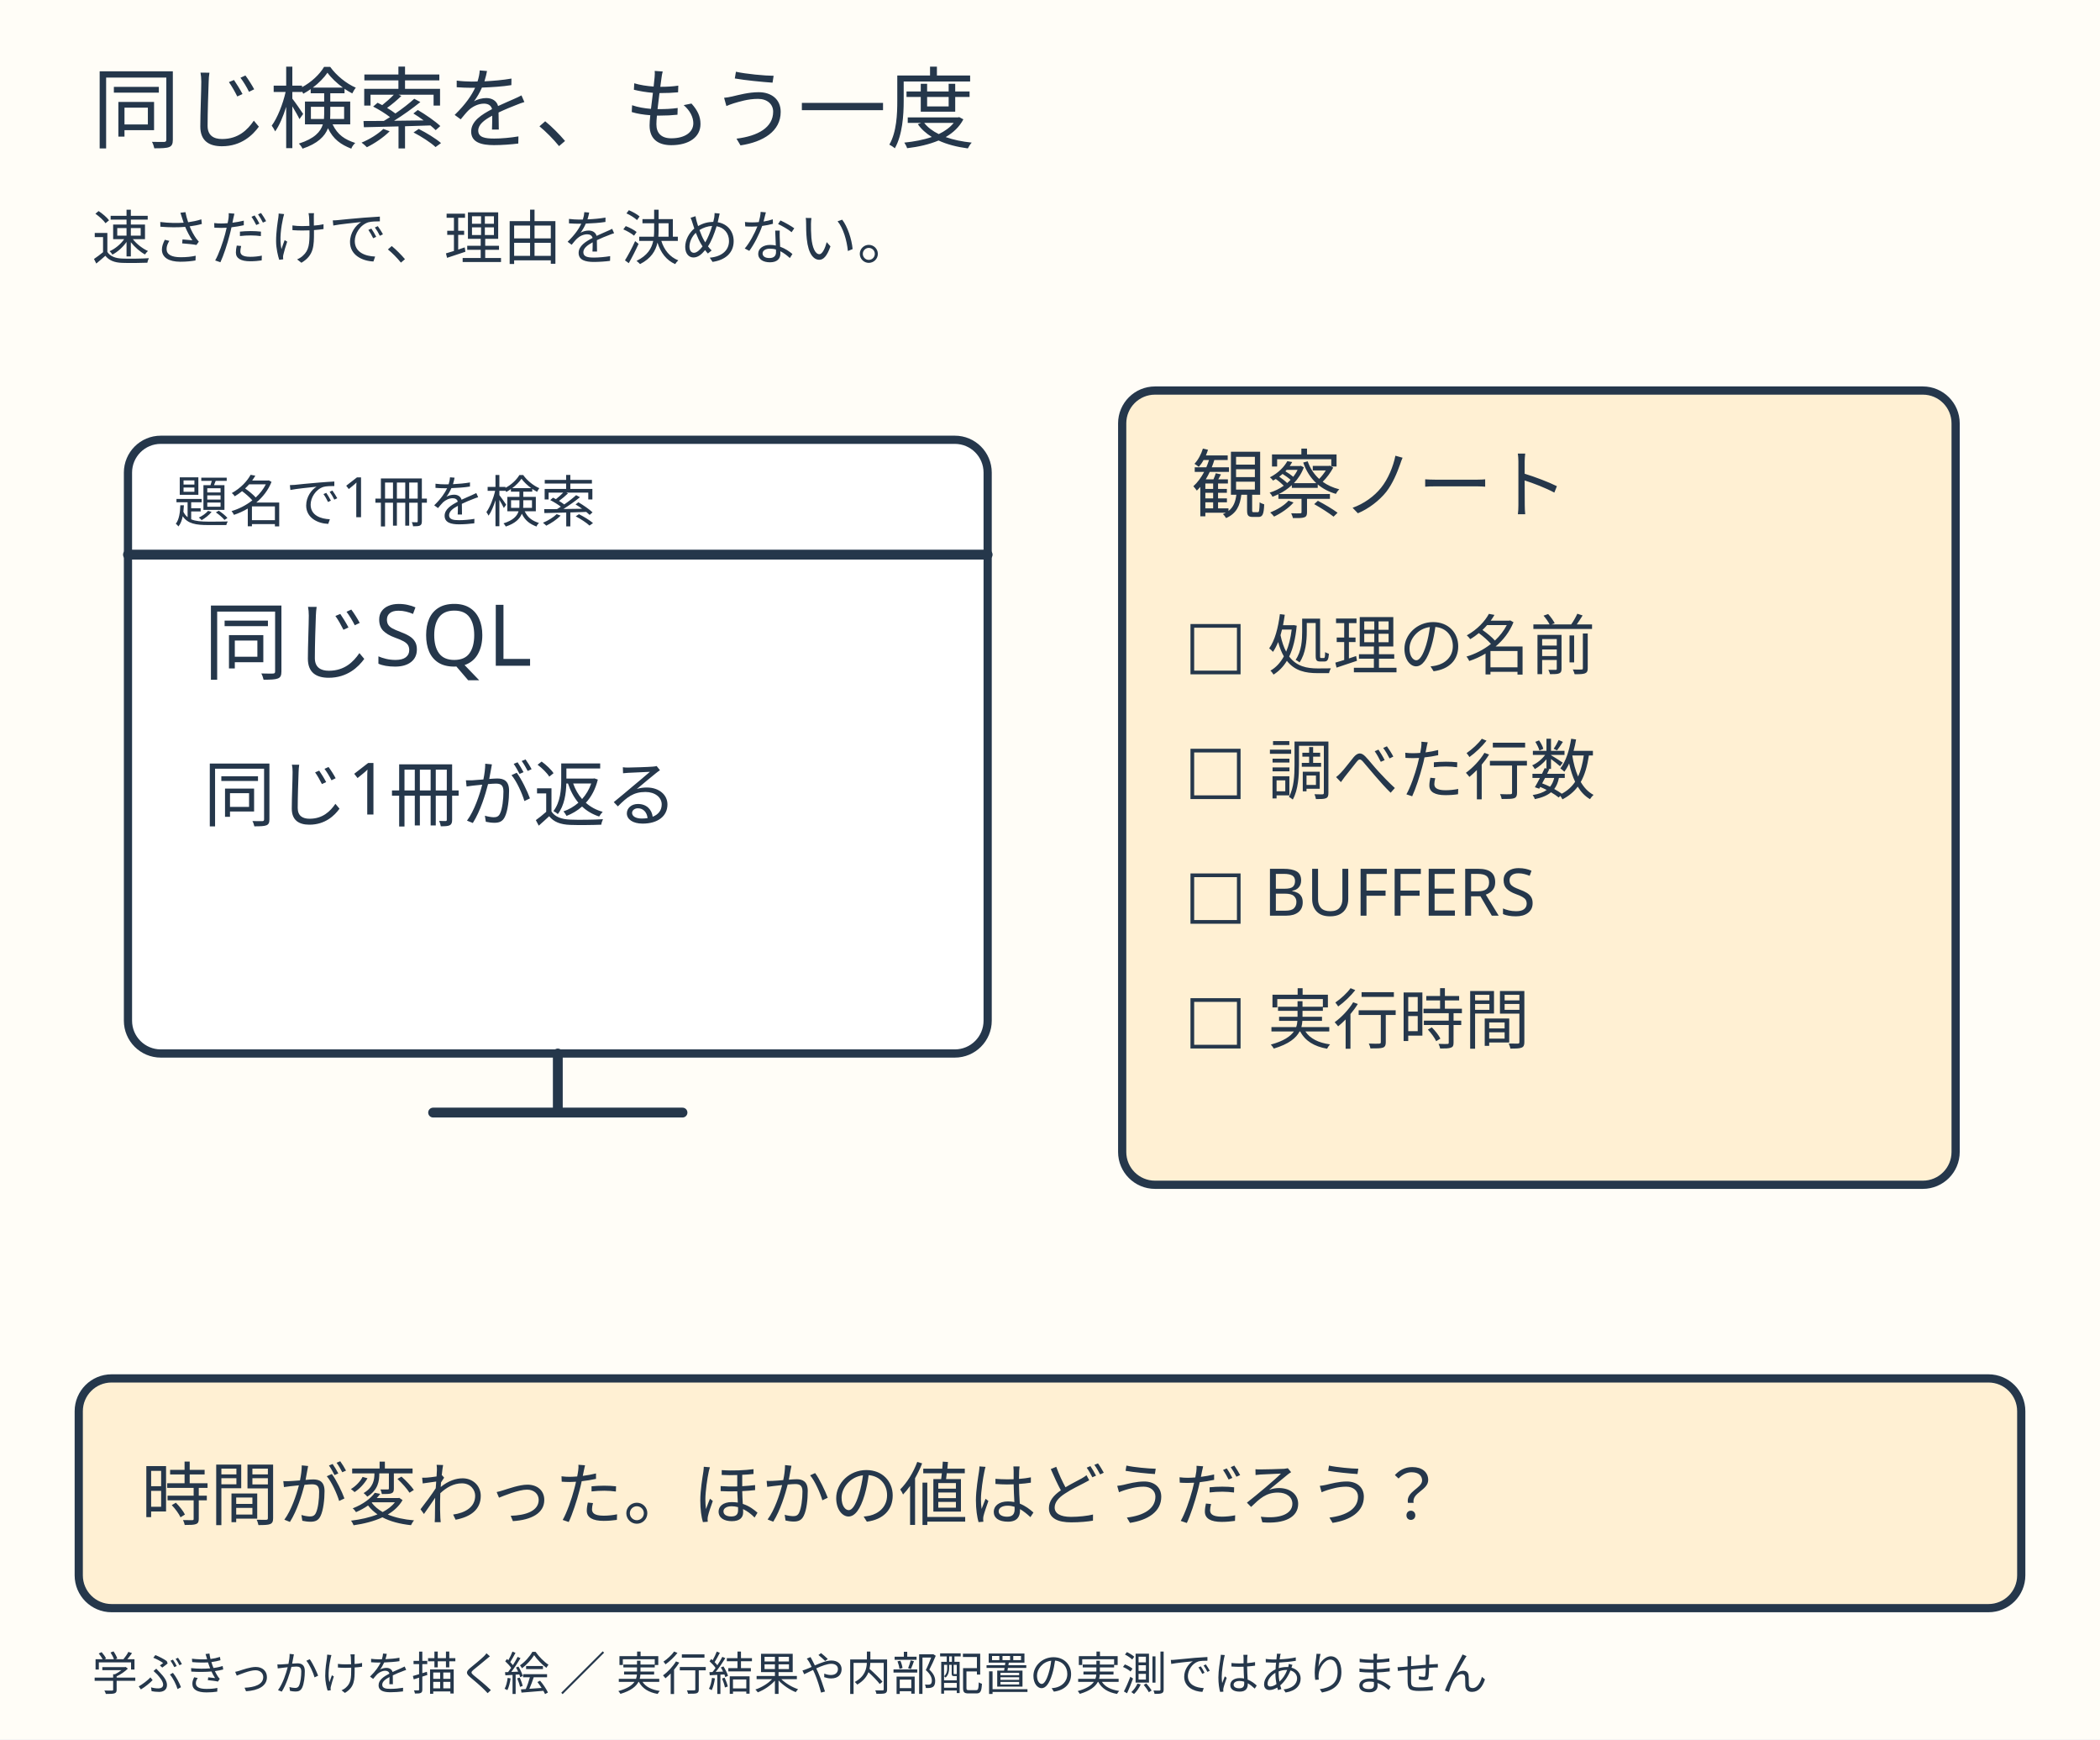
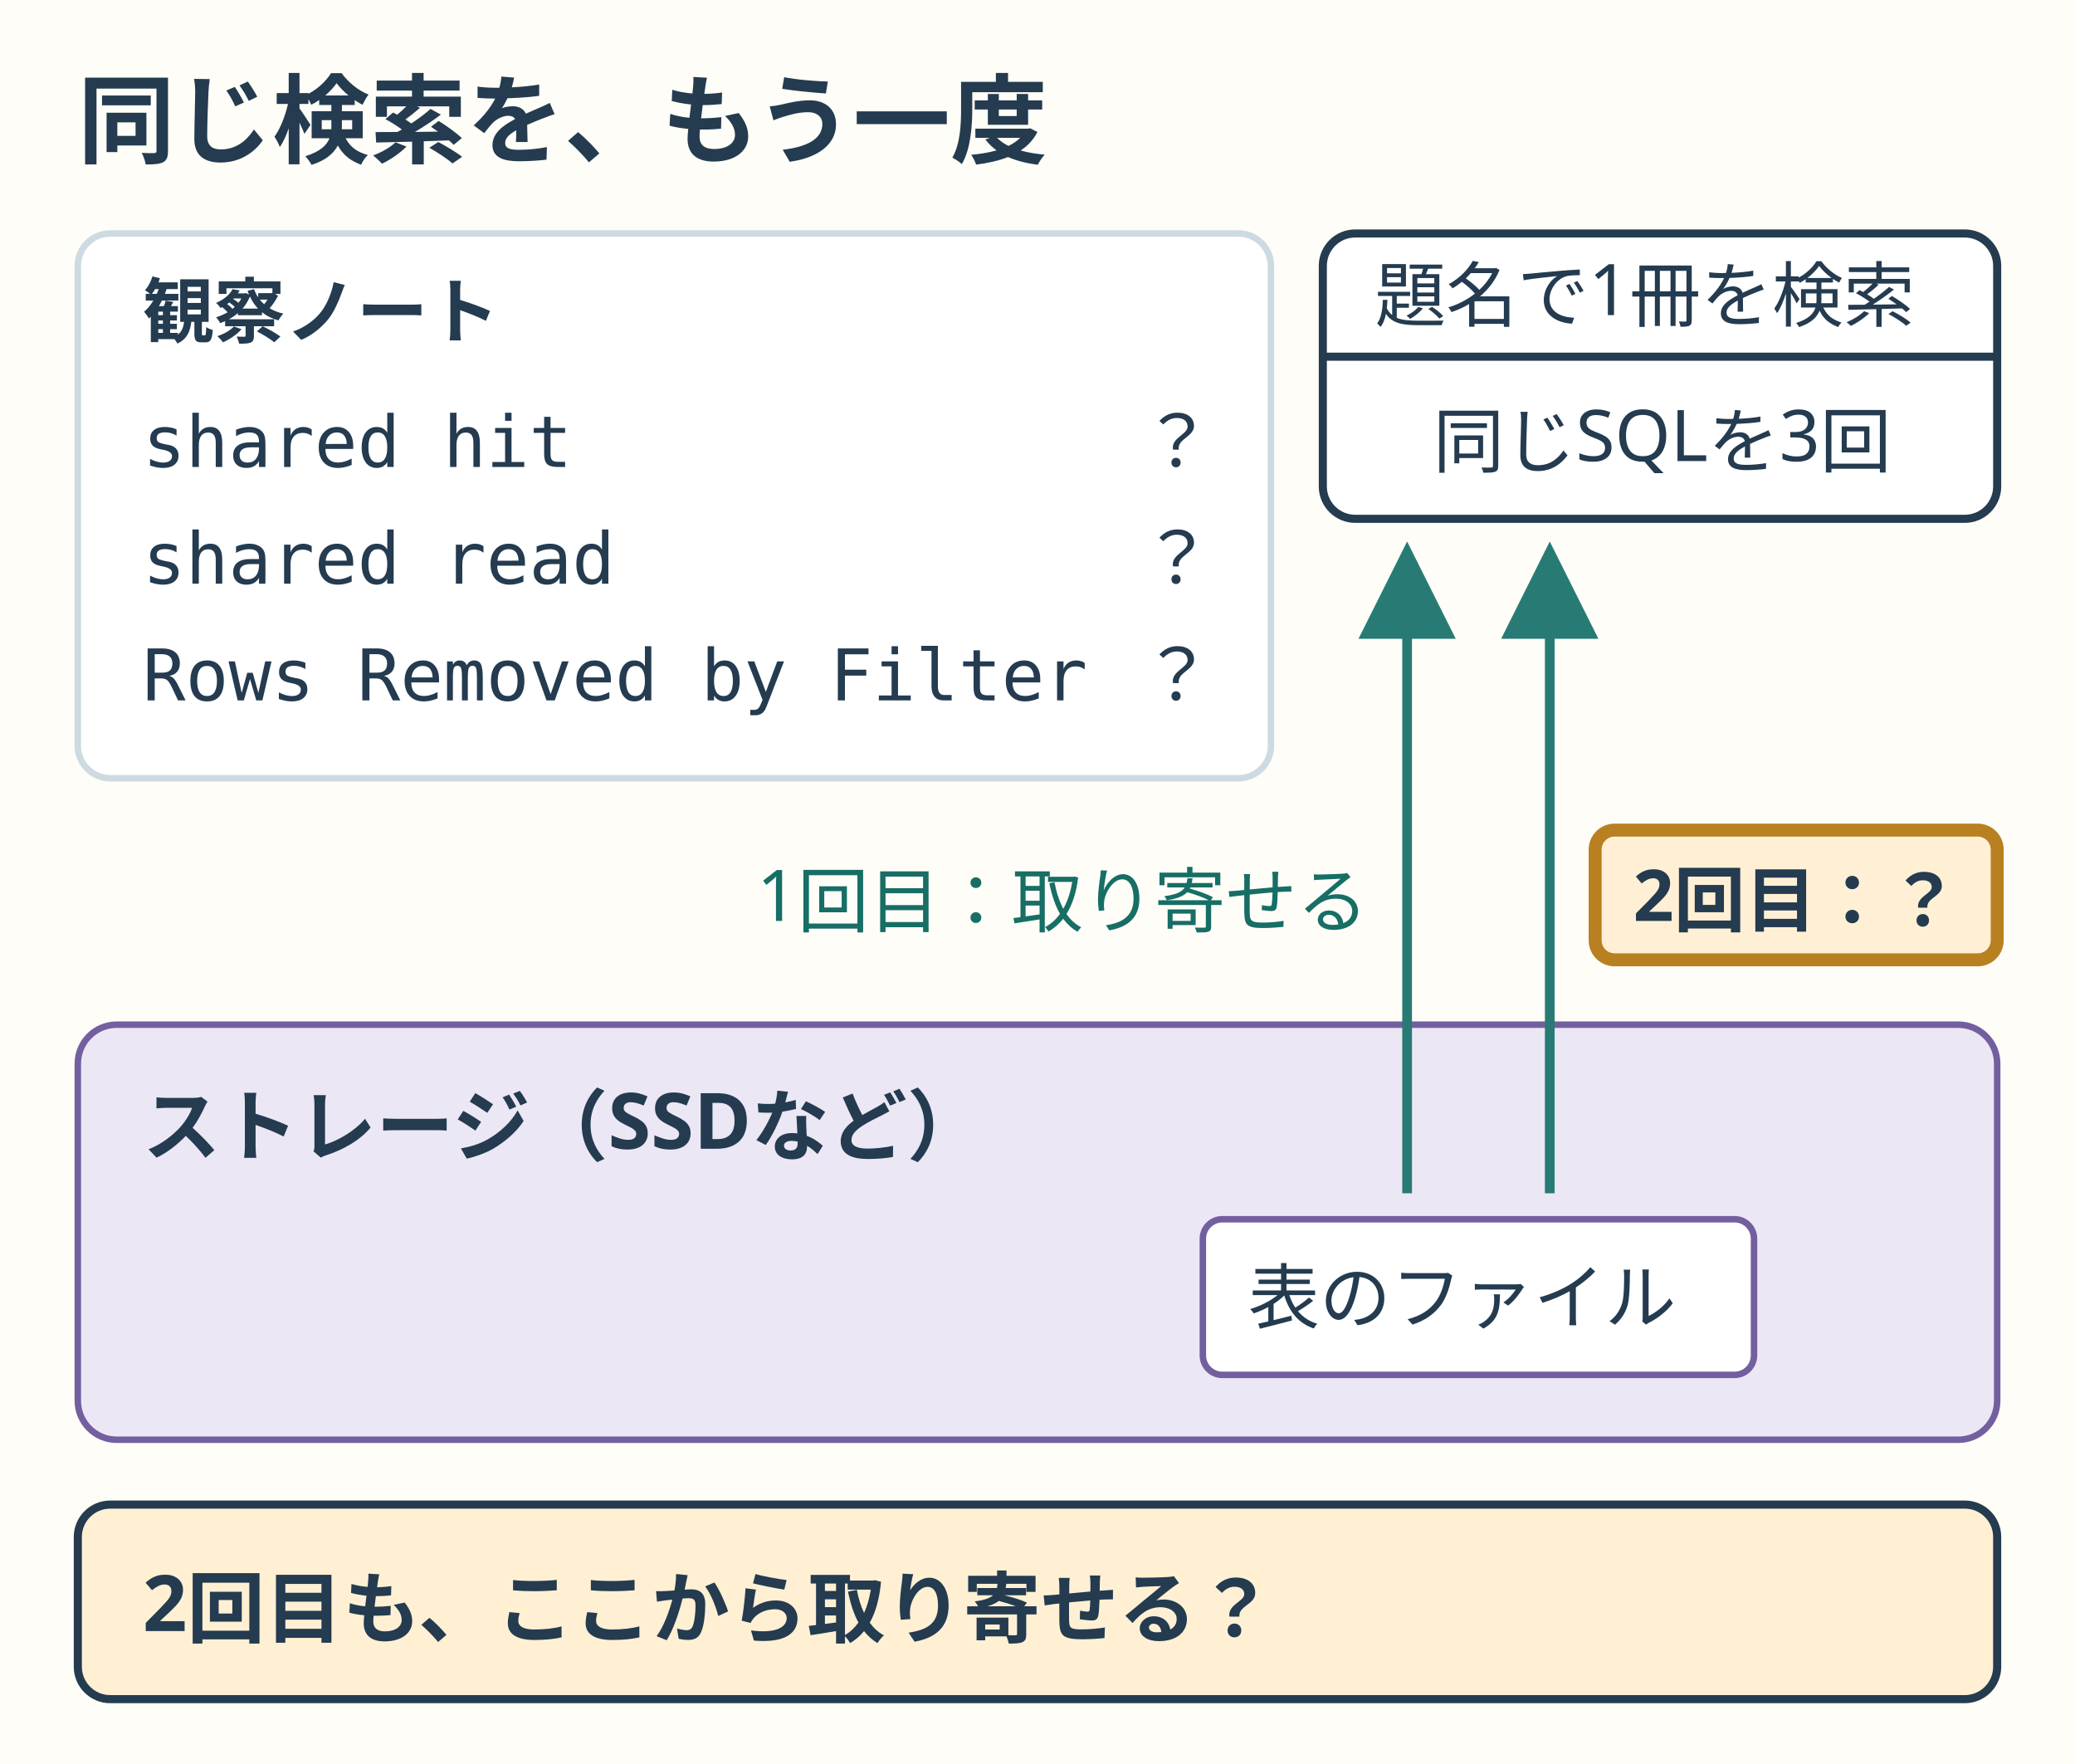
- <svg xmlns="http://www.w3.org/2000/svg" width="640" height="530" viewBox="0 0 640 530" role="img">
-   <style>text{font-family:"Hiragino Sans","Noto Sans JP",sans-serif}</style>
-   <rect width="640" height="530" fill="#fffdf7" />
-   <g id="chapter-scene">
-     <text x="28" y="43" font-size="27" fill="#25374b">同じ検索を、もう一度</text>
-     <text x="28" y="79" font-size="18" fill="#25374b">速さだけで、理由を決めない。</text>
-     <rect x="39" y="134" width="262" height="187" rx="10" fill="white" stroke="#25374b" stroke-width="2.5" />
-     <path d="M39 169 H301" fill="none" stroke="#25374b" stroke-width="3" stroke-linecap="round" stroke-linejoin="round" />
-     <text x="53" y="159" font-size="17" fill="#25374b">題名で1冊を検索</text>
-     <path d="M170.0 321 v18 m-38 0 h76" fill="none" stroke="#25374b" stroke-width="3" stroke-linecap="round" stroke-linejoin="round" />
-     <text x="62" y="205" font-size="26" fill="#25374b">同じSQL</text>
-     <text x="62" y="250" font-size="22" fill="#25374b">同じ1冊が返る</text>
-     <rect x="342" y="119" width="254" height="242" rx="10" fill="#fff0d3" stroke="#25374b" stroke-width="2.5" />
-     <text x="363" y="156" font-size="23" fill="#25374b">観察ノート</text>
-     <text x="361" y="203" font-size="20" fill="#25374b">□ 処理の名前</text>
-     <text x="361" y="241" font-size="20" fill="#25374b">□ 調べた行数</text>
-     <text x="361" y="279" font-size="20" fill="#25374b">□ BUFFERS</text>
-     <text x="361" y="317" font-size="20" fill="#25374b">□ 実行時間</text>
-     <rect x="24" y="420" width="592" height="70" rx="10" fill="#fff0d3" stroke="#25374b" stroke-width="2.5" />
-     <text x="43" y="463" font-size="21" fill="#25374b">時間が変わった。ほかの値はどうだろう？</text>
-     <text x="28" y="515" font-size="14" fill="#25374b">学ぶきっかけを描く絵 ／ 実行結果や内部配置の実測ではありません</text>
+ <svg xmlns="http://www.w3.org/2000/svg" width="640" height="544" viewBox="0 0 640 544" role="img" aria-labelledby="title">
+   <defs>
+     <marker id="flow" markerWidth="10" markerHeight="10" refX="9" refY="5" orient="auto">
+       <path d="M0 0L10 5L0 10z" fill="#277b74" />
+     </marker>
+     <marker id="req" markerWidth="10" markerHeight="10" refX="9" refY="5" orient="auto">
+       <path d="M0 0L10 5L0 10" fill="none" stroke="#945e11" stroke-width="2" />
+     </marker>
+     <marker id="ref" markerWidth="9" markerHeight="9" refX="8" refY="4.5" orient="auto">
+       <path d="M0 0L9 4.5L0 9z" fill="#7d93a3" />
+     </marker>
+   </defs>
+   <style>
+ text{font-family:"Hiragino Sans","Noto Sans JP",sans-serif;font-size:24px;fill:#243b50}
+ .h{font-size:30px;font-weight:700}.b{font-weight:700}.s{font-size:22px}.m{font-size:22px;fill:#566c7b}
+ .mono{font-family:ui-monospace,Menlo,monospace;font-size:22px}.tag{font-size:22px;font-weight:700;fill:#fff}
+ .teal{fill:#176e65}.brown{fill:#945e11}.real{fill:#176e65}.model{fill:#566c7b}
+ .panel{fill:#fff;stroke:#cedae1;stroke-width:2}.node{fill:#ecf2f8;stroke:#56738a;stroke-width:2}
+ .row{fill:#fff;stroke:#448b7c;stroke-width:2}.match{fill:#fff;stroke:#176e65;stroke-width:4}
+ .page{fill:#f7fbf9;stroke:#6d9f94;stroke-width:2}.ipage{fill:#f4f6f8;stroke:#6b7f8e;stroke-width:2}
+ .band{fill:#d5dde3;stroke:#92a7b5;stroke-width:2}.skip{fill:none;stroke:#b5c2cc;stroke-width:2;stroke-dasharray:6 5}
+ .hot{fill:#fff0d5;stroke:#b88020;stroke-width:4}.ghost{fill:#f5f7f9;stroke:#b5c2cc;stroke-width:2;stroke-dasharray:6 5}
+ .flow{fill:none;stroke:#277b74;stroke-width:3;marker-end:url(#flow)}.req{fill:none;stroke:#945e11;stroke-width:3;stroke-dasharray:8 6;marker-end:url(#req)}
+ .ref{fill:none;stroke:#7d93a3;stroke-width:2;marker-end:url(#ref)}.step{fill:#fff;stroke:#243b50;stroke-width:2.5}
+ .spine{fill:#e9f3f4;stroke:#243b50;stroke-width:1.5}
+ .work{fill:#fff;stroke:#56738a;stroke-width:2;stroke-dasharray:8 5}.val{fill:#dcefe8;stroke:#448b7c;stroke-width:2}.buffer{fill:#eaf6f1;stroke:#6d9f94;stroke-width:2}
+ .route{fill:#f4f6f8;stroke:#243b50;stroke-width:3}.leader{fill:none;stroke:#56738a;stroke-width:2}
+ .storage{fill:#ece7f5;stroke:#735f9f;stroke-width:2}.file{fill:#fff;stroke:#735f9f;stroke-width:2}
+   </style>
+   <rect width="640" height="544" fill="#fffdf7" />
+   <text x="24" y="48" class="h">同じ検索を、もう一度</text>
+   <g id="notebook">
+     <rect x="24" y="72" width="368" height="168" rx="10" class="panel" />
+     <text x="44" y="104" class="s b">観察ノート</text>
+     <text x="44" y="144" class="mono">shared hit</text>
+     <text x="352" y="144" class="s">？</text>
+     <text x="44" y="180" class="mono">shared read</text>
+     <text x="352" y="180" class="s">？</text>
+     <text x="44" y="216" class="mono">Rows Removed by Filter</text>
+     <text x="352" y="216" class="s">？</text>
  </g>
+   <g id="screen">
+     <rect x="408" y="72" width="208" height="88" rx="10" fill="#fff" stroke="#243b50" stroke-width="2.5" />
+     <path d="M408 110 H616" fill="none" stroke="#243b50" stroke-width="2.5" />
+     <text x="424" y="99" class="s">題名で1冊を検索</text>
+     <text x="442" y="144" class="s">同じSQLを3回</text>
+   </g>
+   <g id="storage">
+     <rect x="24" y="316" width="592" height="128" rx="12" class="storage" />
+     <text x="44" y="356" class="b">ストレージ（SSDなど）</text>
+     <rect x="371" y="376" width="170" height="48" rx="6" class="file" />
+     <text x="385" y="408" class="s">表のファイル</text>
+   </g>
+   <g id="fetches">
+     <path d="M434 368 V170" class="flow" />
+     <text x="422" y="284" text-anchor="end" class="s teal">1回目：取り寄せる</text>
+     <path d="M478 368 V170" class="flow" />
+     <rect x="492" y="256" width="124" height="40" rx="6" class="hot" />
+     <text x="554" y="284" text-anchor="middle" class="s b">2回目：？</text>
+   </g>
+   <rect x="24" y="464" width="592" height="60" rx="10" fill="#fff0d3" stroke="#243b50" stroke-width="2.5" />
+   <text x="44" y="503" class="b">2回目も、ここから取り寄せる？</text>
</svg>
